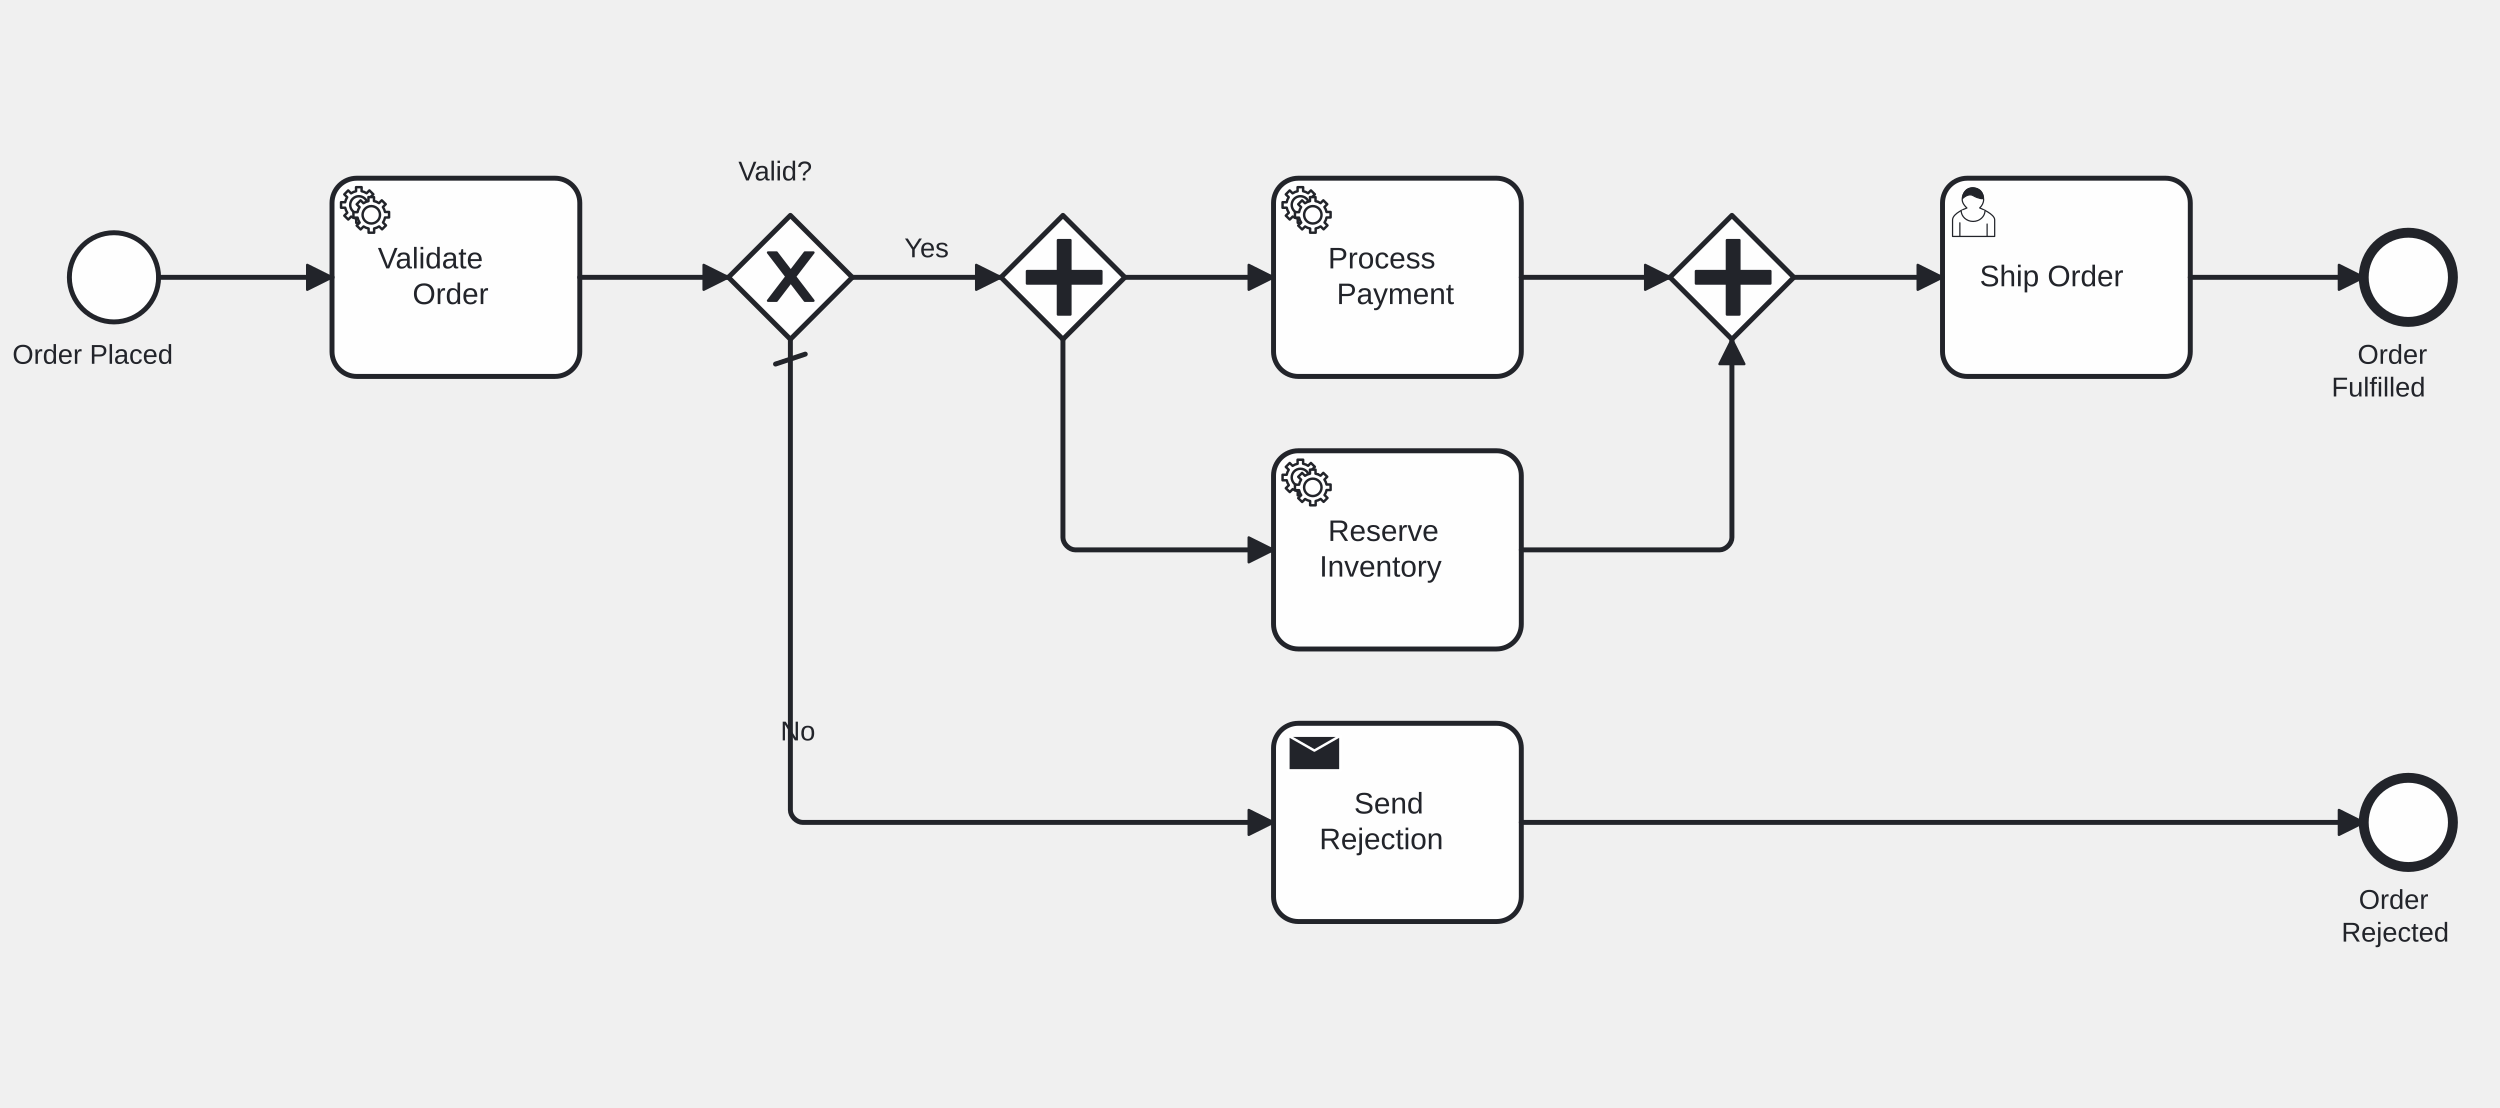
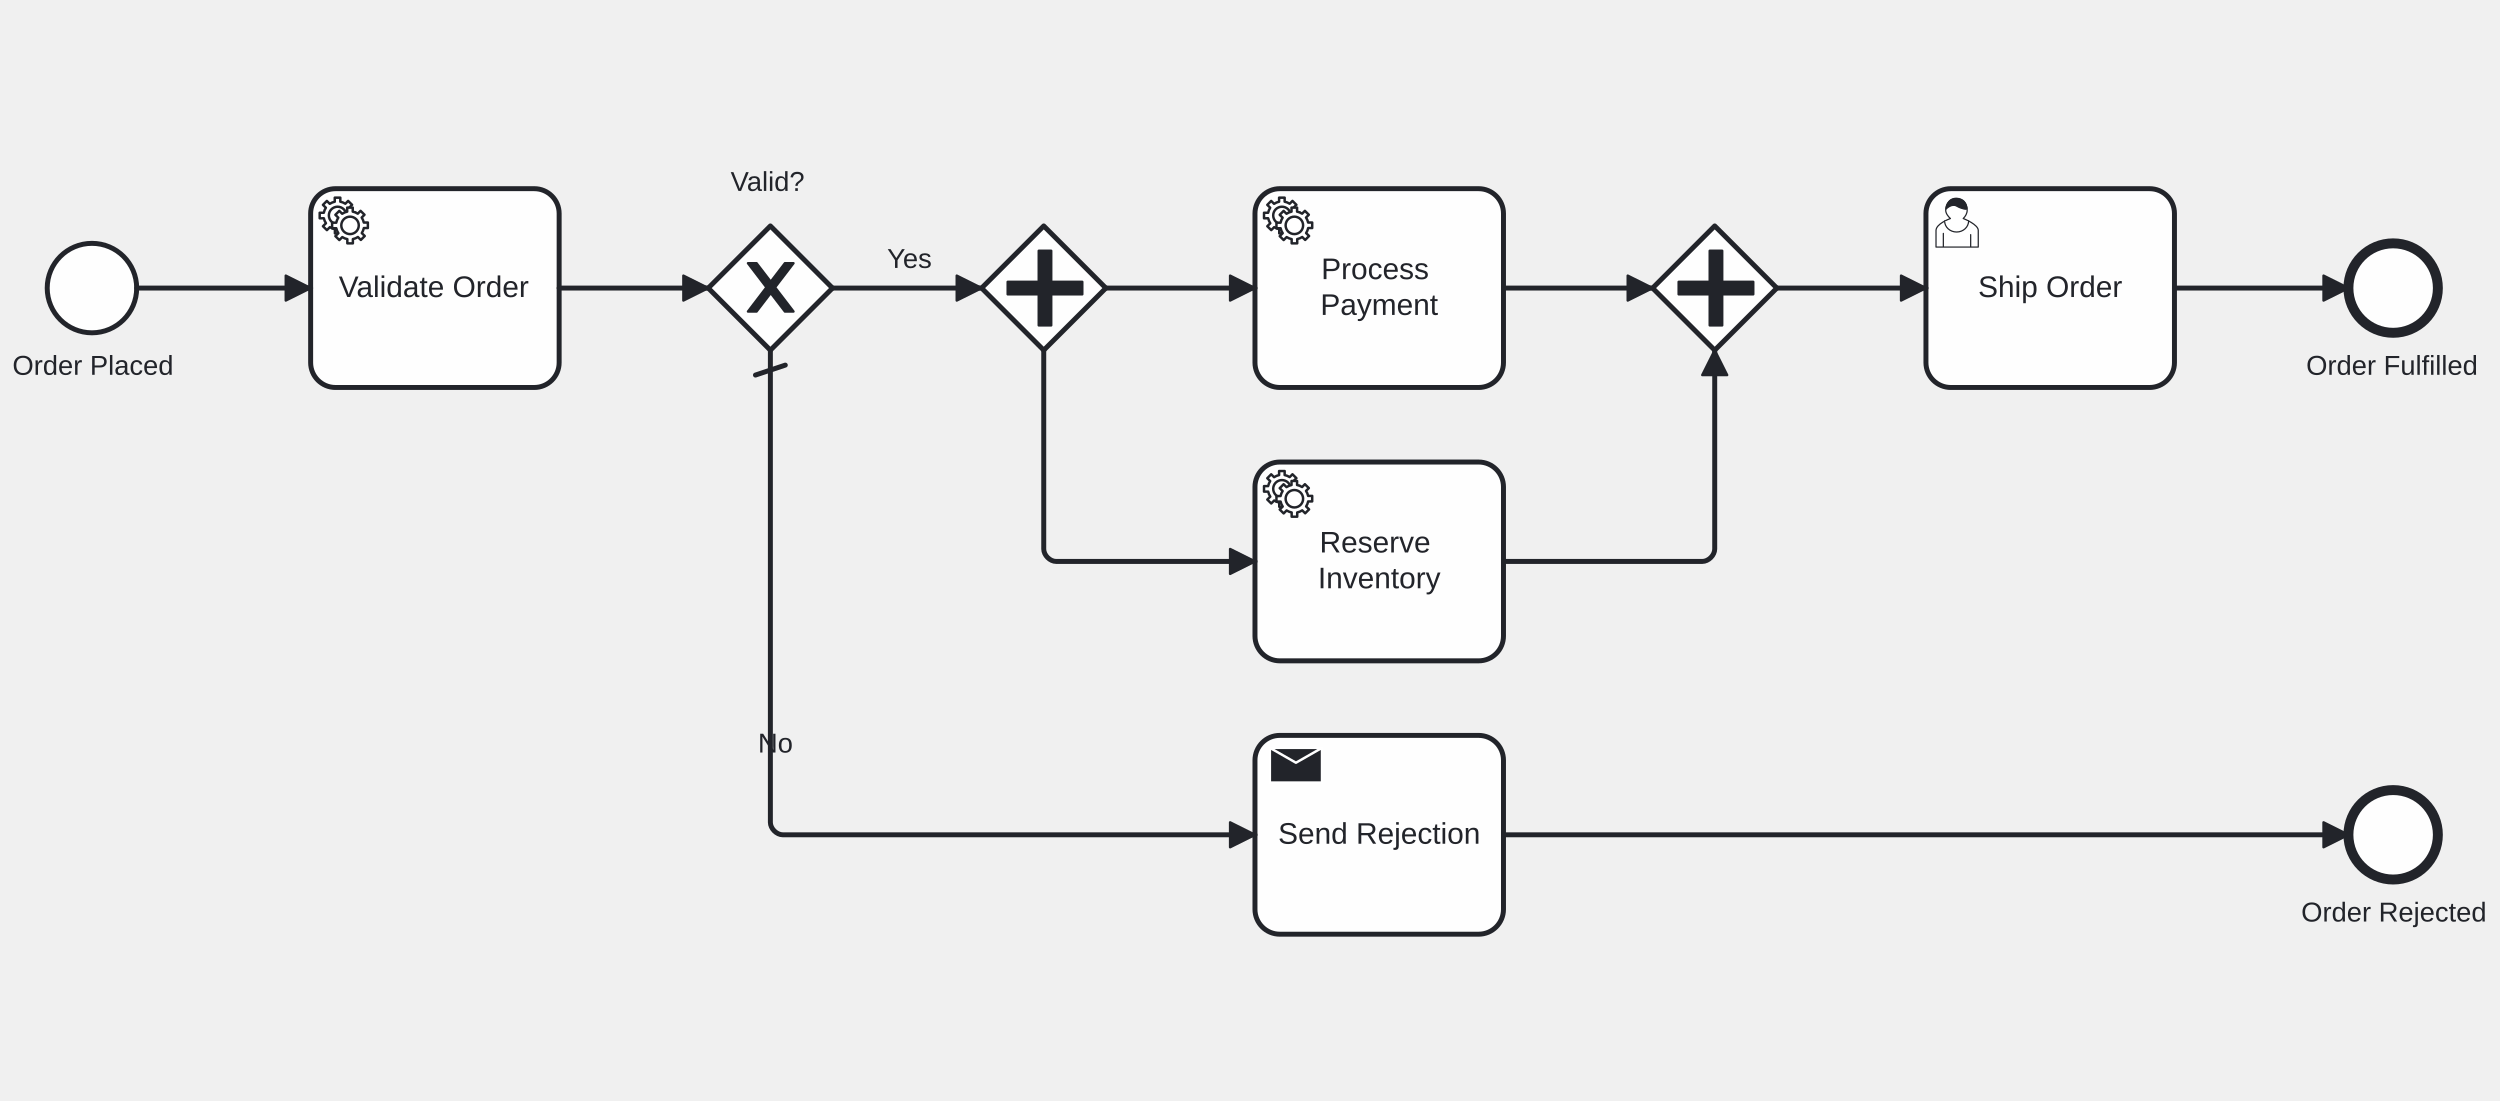
- <svg xmlns="http://www.w3.org/2000/svg" width="1199" height="531" viewBox="164 200 1009 331" version="1.1">
+ <svg xmlns="http://www.w3.org/2000/svg" width="1179" height="519" viewBox="173 200 1006 319" version="1.1">
  <g class="djs-group">
    <g class="djs-element djs-shape" data-element-id="Gateway_0rzojmn" style="display: block;" transform="translate(838, 229)">
      <g class="djs-visual">
        <polygon style="stroke-linecap: round; stroke-linejoin: round; stroke: hsl(225, 10%, 15%); stroke-width: 2px; fill: white; fill-opacity: 0.95;" points="25,0 50,25 25,50 0,25" />
        <path style="fill: hsl(225, 10%, 15%); stroke-linecap: round; stroke-linejoin: round; stroke: hsl(225, 10%, 15%); stroke-width: 1px;" d="m 23,10 0,12.5 -12.5,0 0,5 12.5,0 0,12.5 5,0 0,-12.5 12.5,0 0,-5 -12.5,0 0,-12.5 -5,0 z" />
      </g>
      <rect style="fill: none; stroke-opacity: 0; stroke: white; stroke-width: 15px;" class="djs-hit djs-hit-all" x="0" y="0" width="50" height="50" />
      <rect style="transform-box: fill-box; transform: rotate(45deg); transform-origin: center; fill: none;" x="2" y="2" rx="4" width="46" height="46" class="djs-outline" />
    </g>
  </g>
  <g class="djs-group">
    <g class="djs-element djs-shape" data-element-id="Event_1kc0fqv" style="display: block;" transform="translate(192, 236)">
      <g class="djs-visual">
        <circle cx="18" cy="18" r="18" style="stroke-linecap: round; stroke-linejoin: round; stroke: hsl(225, 10%, 15%); stroke-width: 2px; fill: white; fill-opacity: 0.95;" />
      </g>
      <rect style="fill: none; stroke-opacity: 0; stroke: white; stroke-width: 15px;" class="djs-hit djs-hit-all" x="0" y="0" width="36" height="36" />
      <circle cx="18" cy="18" r="23" style="fill: none;" class="djs-outline" />
    </g>
  </g>
  <g class="djs-group">
    <g class="djs-element djs-shape" data-element-id="Gateway_0ircx6m" style="display: block;" transform="translate(458, 229)">
      <g class="djs-visual">
        <polygon style="stroke-linecap: round; stroke-linejoin: round; stroke: hsl(225, 10%, 15%); stroke-width: 2px; fill: white; fill-opacity: 0.95;" points="25,0 50,25 25,50 0,25" />
        <path style="fill: hsl(225, 10%, 15%); stroke-linecap: round; stroke-linejoin: round; stroke: hsl(225, 10%, 15%); stroke-width: 1px;" d="m 16,15 7.429,9.714 -7.429,9.714 3.429,0 5.714,-7.464 5.714,7.464 3.429,0 -7.429,-9.714 7.429,-9.714 -3.429,0 -5.714,7.464 -5.714,-7.464 -3.429,0 z" />
      </g>
      <rect style="fill: none; stroke-opacity: 0; stroke: white; stroke-width: 15px;" class="djs-hit djs-hit-all" x="0" y="0" width="50" height="50" />
      <rect style="transform-box: fill-box; transform: rotate(45deg); transform-origin: center; fill: none;" x="2" y="2" rx="4" width="46" height="46" class="djs-outline" />
    </g>
  </g>
  <g class="djs-group">
    <g class="djs-element djs-shape" data-element-id="Event_1hm7wwe" style="display: block;" transform="translate(1118, 236)">
      <g class="djs-visual">
        <circle cx="18" cy="18" r="18" style="stroke-linecap: round; stroke-linejoin: round; stroke: hsl(225, 10%, 15%); stroke-width: 4px; fill: white; fill-opacity: 0.95;" />
      </g>
      <rect style="fill: none; stroke-opacity: 0; stroke: white; stroke-width: 15px;" class="djs-hit djs-hit-all" x="0" y="0" width="36" height="36" />
      <circle cx="18" cy="18" r="24" style="fill: none;" class="djs-outline" />
    </g>
  </g>
  <g class="djs-group">
    <g class="djs-element djs-shape" data-element-id="Activity_0glogve" style="display: block;" transform="translate(298, 214)">
      <g class="djs-visual">
        <rect x="0" y="0" width="100" height="80" rx="10" ry="10" style="stroke-linecap: round; stroke-linejoin: round; stroke: hsl(225, 10%, 15%); stroke-width: 2px; fill: white; fill-opacity: 0.95;" />
        <text style="font-family: Arial, sans-serif; font-size: 12px; font-weight: normal; fill: hsl(225, 10%, 15%);" lineHeight="1.2" class="djs-label">
-           <tspan x="18.5" y="36.4">Validate </tspan>
-           <tspan x="32.5" y="50.8">Order</tspan>
+           <tspan x="11.318" y="43.6">Validate Order</tspan>
        </text>
        <circle cx="5" cy="5" r="5" style="stroke-linecap: round; stroke-linejoin: round; stroke: none; stroke-width: 2px; fill: white;" transform="translate(6, 6)" />
        <path style="fill: white; stroke-linecap: round; stroke-linejoin: round; stroke: hsl(225, 10%, 15%); stroke-width: 1px;" d="m 12,18 v -1.713 c 0.352,-0.07 0.704,-0.178 1.048,-0.321 0.344,-0.145 0.666,-0.321 0.966,-0.521 l 1.194,1.18 1.567,-1.577 -1.195,-1.18 c 0.403,-0.614 0.683,-1.299 0.825,-2.018 l 1.622,-0.01 v -2.22 l -1.637,0.01 c -0.073,-0.352 -0.178,-0.7 -0.324,-1.044 -0.145,-0.344 -0.321,-0.664 -0.523,-0.962 l 1.131,-1.136 -1.583,-1.563 -1.13,1.136 c -0.614,-0.401 -1.303,-0.681 -2.023,-0.822 l 0.009,-1.619 h -2.241 l 0.004,1.631 c -0.354,0.074 -0.705,0.18 -1.05,0.324 -0.344,0.144 -0.665,0.321 -0.964,0.52 l -1.17,-1.158 -1.567,1.579 1.168,1.157 c -0.403,0.613 -0.683,1.298 -0.825,2.017 l -1.659,0.003 v 2.222 l 1.672,-0.006 c 0.073,0.351 0.18,0.702 0.324,1.045 0.145,0.344 0.321,0.664 0.523,0.961 l -1.199,1.197 1.584,1.56 1.196,-1.193 c 0.614,0.403 1.303,0.682 2.023,0.823 l 7.19e-4,1.699 h 2.227 z m 0.221,-3.996 c -1.789,0.75 -3.858,-0.093 -4.61,-1.874 -0.752,-1.783 0.091,-3.846 1.88,-4.596 1.788,-0.749 3.857,0.093 4.609,1.874 0.752,1.782 -0.091,3.846 -1.88,4.596 z" />
        <circle cx="5" cy="5" r="5" style="stroke-linecap: round; stroke-linejoin: round; stroke: none; stroke-width: 2px; fill: white;" transform="translate(11, 10)" />
        <path style="fill: white; stroke-linecap: round; stroke-linejoin: round; stroke: hsl(225, 10%, 15%); stroke-width: 1px;" d="m 17,22 v -1.713 c 0.352,-0.07 0.704,-0.178 1.048,-0.321 0.344,-0.145 0.666,-0.321 0.966,-0.521 l 1.194,1.18 1.567,-1.577 -1.195,-1.18 c 0.403,-0.614 0.683,-1.299 0.825,-2.018 l 1.622,-0.01 v -2.22 l -1.637,0.01 c -0.073,-0.352 -0.178,-0.7 -0.324,-1.044 -0.145,-0.344 -0.321,-0.664 -0.523,-0.962 l 1.131,-1.136 -1.583,-1.563 -1.13,1.136 c -0.614,-0.401 -1.303,-0.681 -2.023,-0.822 l 0.009,-1.619 h -2.241 l 0.004,1.631 c -0.354,0.074 -0.705,0.18 -1.05,0.324 -0.344,0.144 -0.665,0.321 -0.964,0.52 l -1.17,-1.158 -1.567,1.579 1.168,1.157 c -0.403,0.613 -0.683,1.298 -0.825,2.017 l -1.659,0.003 v 2.222 l 1.672,-0.006 c 0.073,0.351 0.18,0.702 0.324,1.045 0.145,0.344 0.321,0.664 0.523,0.961 l -1.199,1.197 1.584,1.56 1.196,-1.193 c 0.614,0.403 1.303,0.682 2.023,0.823 l 7.19e-4,1.699 h 2.227 z m 0.221,-3.996 c -1.789,0.75 -3.858,-0.093 -4.61,-1.874 -0.752,-1.783 0.091,-3.846 1.88,-4.596 1.788,-0.749 3.857,0.093 4.609,1.874 0.752,1.782 -0.091,3.846 -1.88,4.596 z" />
      </g>
      <rect style="fill: none; stroke-opacity: 0; stroke: white; stroke-width: 15px;" class="djs-hit djs-hit-all" x="0" y="0" width="100" height="80" />
      <rect x="-5" y="-5" rx="14" width="110" height="90" style="fill: none;" class="djs-outline" />
    </g>
  </g>
  <g class="djs-group">
    <g class="djs-element djs-shape" data-element-id="Activity_0rnc8vk" style="display: block;" transform="translate(678, 214)">
      <g class="djs-visual">
        <rect x="0" y="0" width="100" height="80" rx="10" ry="10" style="stroke-linecap: round; stroke-linejoin: round; stroke: hsl(225, 10%, 15%); stroke-width: 2px; fill: white; fill-opacity: 0.95;" />
        <text style="font-family: Arial, sans-serif; font-size: 12px; font-weight: normal; fill: hsl(225, 10%, 15%);" lineHeight="1.2" class="djs-label">
-           <tspan x="22" y="36.4">Process </tspan>
-           <tspan x="25.5" y="50.8">Payment</tspan>
+           <tspan x="26.66" y="36.4">Process </tspan>
+           <tspan x="26.324" y="50.8">Payment</tspan>
        </text>
        <circle cx="5" cy="5" r="5" style="stroke-linecap: round; stroke-linejoin: round; stroke: none; stroke-width: 2px; fill: white;" transform="translate(6, 6)" />
        <path style="fill: white; stroke-linecap: round; stroke-linejoin: round; stroke: hsl(225, 10%, 15%); stroke-width: 1px;" d="m 12,18 v -1.713 c 0.352,-0.07 0.704,-0.178 1.048,-0.321 0.344,-0.145 0.666,-0.321 0.966,-0.521 l 1.194,1.18 1.567,-1.577 -1.195,-1.18 c 0.403,-0.614 0.683,-1.299 0.825,-2.018 l 1.622,-0.01 v -2.22 l -1.637,0.01 c -0.073,-0.352 -0.178,-0.7 -0.324,-1.044 -0.145,-0.344 -0.321,-0.664 -0.523,-0.962 l 1.131,-1.136 -1.583,-1.563 -1.13,1.136 c -0.614,-0.401 -1.303,-0.681 -2.023,-0.822 l 0.009,-1.619 h -2.241 l 0.004,1.631 c -0.354,0.074 -0.705,0.18 -1.05,0.324 -0.344,0.144 -0.665,0.321 -0.964,0.52 l -1.17,-1.158 -1.567,1.579 1.168,1.157 c -0.403,0.613 -0.683,1.298 -0.825,2.017 l -1.659,0.003 v 2.222 l 1.672,-0.006 c 0.073,0.351 0.18,0.702 0.324,1.045 0.145,0.344 0.321,0.664 0.523,0.961 l -1.199,1.197 1.584,1.56 1.196,-1.193 c 0.614,0.403 1.303,0.682 2.023,0.823 l 7.19e-4,1.699 h 2.227 z m 0.221,-3.996 c -1.789,0.75 -3.858,-0.093 -4.61,-1.874 -0.752,-1.783 0.091,-3.846 1.88,-4.596 1.788,-0.749 3.857,0.093 4.609,1.874 0.752,1.782 -0.091,3.846 -1.88,4.596 z" />
        <circle cx="5" cy="5" r="5" style="stroke-linecap: round; stroke-linejoin: round; stroke: none; stroke-width: 2px; fill: white;" transform="translate(11, 10)" />
        <path style="fill: white; stroke-linecap: round; stroke-linejoin: round; stroke: hsl(225, 10%, 15%); stroke-width: 1px;" d="m 17,22 v -1.713 c 0.352,-0.07 0.704,-0.178 1.048,-0.321 0.344,-0.145 0.666,-0.321 0.966,-0.521 l 1.194,1.18 1.567,-1.577 -1.195,-1.18 c 0.403,-0.614 0.683,-1.299 0.825,-2.018 l 1.622,-0.01 v -2.22 l -1.637,0.01 c -0.073,-0.352 -0.178,-0.7 -0.324,-1.044 -0.145,-0.344 -0.321,-0.664 -0.523,-0.962 l 1.131,-1.136 -1.583,-1.563 -1.13,1.136 c -0.614,-0.401 -1.303,-0.681 -2.023,-0.822 l 0.009,-1.619 h -2.241 l 0.004,1.631 c -0.354,0.074 -0.705,0.18 -1.05,0.324 -0.344,0.144 -0.665,0.321 -0.964,0.52 l -1.17,-1.158 -1.567,1.579 1.168,1.157 c -0.403,0.613 -0.683,1.298 -0.825,2.017 l -1.659,0.003 v 2.222 l 1.672,-0.006 c 0.073,0.351 0.18,0.702 0.324,1.045 0.145,0.344 0.321,0.664 0.523,0.961 l -1.199,1.197 1.584,1.56 1.196,-1.193 c 0.614,0.403 1.303,0.682 2.023,0.823 l 7.19e-4,1.699 h 2.227 z m 0.221,-3.996 c -1.789,0.75 -3.858,-0.093 -4.61,-1.874 -0.752,-1.783 0.091,-3.846 1.88,-4.596 1.788,-0.749 3.857,0.093 4.609,1.874 0.752,1.782 -0.091,3.846 -1.88,4.596 z" />
      </g>
      <rect style="fill: none; stroke-opacity: 0; stroke: white; stroke-width: 15px;" class="djs-hit djs-hit-all" x="0" y="0" width="100" height="80" />
      <rect x="-5" y="-5" rx="14" width="110" height="90" style="fill: none;" class="djs-outline" />
    </g>
  </g>
  <g class="djs-group">
    <g class="djs-element djs-shape" data-element-id="Activity_0mr8w51" style="display: block;" transform="translate(678, 324)">
      <g class="djs-visual">
        <rect x="0" y="0" width="100" height="80" rx="10" ry="10" style="stroke-linecap: round; stroke-linejoin: round; stroke: hsl(225, 10%, 15%); stroke-width: 2px; fill: white; fill-opacity: 0.95;" />
        <text style="font-family: Arial, sans-serif; font-size: 12px; font-weight: normal; fill: hsl(225, 10%, 15%);" lineHeight="1.2" class="djs-label">
-           <tspan x="22" y="36.4">Reserve </tspan>
-           <tspan x="18.5" y="50.8">Inventory</tspan>
+           <tspan x="25.994" y="36.4">Reserve </tspan>
+           <tspan x="25.322" y="50.8">Inventory</tspan>
        </text>
        <circle cx="5" cy="5" r="5" style="stroke-linecap: round; stroke-linejoin: round; stroke: none; stroke-width: 2px; fill: white;" transform="translate(6, 6)" />
        <path style="fill: white; stroke-linecap: round; stroke-linejoin: round; stroke: hsl(225, 10%, 15%); stroke-width: 1px;" d="m 12,18 v -1.713 c 0.352,-0.07 0.704,-0.178 1.048,-0.321 0.344,-0.145 0.666,-0.321 0.966,-0.521 l 1.194,1.18 1.567,-1.577 -1.195,-1.18 c 0.403,-0.614 0.683,-1.299 0.825,-2.018 l 1.622,-0.01 v -2.22 l -1.637,0.01 c -0.073,-0.352 -0.178,-0.7 -0.324,-1.044 -0.145,-0.344 -0.321,-0.664 -0.523,-0.962 l 1.131,-1.136 -1.583,-1.563 -1.13,1.136 c -0.614,-0.401 -1.303,-0.681 -2.023,-0.822 l 0.009,-1.619 h -2.241 l 0.004,1.631 c -0.354,0.074 -0.705,0.18 -1.05,0.324 -0.344,0.144 -0.665,0.321 -0.964,0.52 l -1.17,-1.158 -1.567,1.579 1.168,1.157 c -0.403,0.613 -0.683,1.298 -0.825,2.017 l -1.659,0.003 v 2.222 l 1.672,-0.006 c 0.073,0.351 0.18,0.702 0.324,1.045 0.145,0.344 0.321,0.664 0.523,0.961 l -1.199,1.197 1.584,1.56 1.196,-1.193 c 0.614,0.403 1.303,0.682 2.023,0.823 l 7.19e-4,1.699 h 2.227 z m 0.221,-3.996 c -1.789,0.75 -3.858,-0.093 -4.61,-1.874 -0.752,-1.783 0.091,-3.846 1.88,-4.596 1.788,-0.749 3.857,0.093 4.609,1.874 0.752,1.782 -0.091,3.846 -1.88,4.596 z" />
        <circle cx="5" cy="5" r="5" style="stroke-linecap: round; stroke-linejoin: round; stroke: none; stroke-width: 2px; fill: white;" transform="translate(11, 10)" />
        <path style="fill: white; stroke-linecap: round; stroke-linejoin: round; stroke: hsl(225, 10%, 15%); stroke-width: 1px;" d="m 17,22 v -1.713 c 0.352,-0.07 0.704,-0.178 1.048,-0.321 0.344,-0.145 0.666,-0.321 0.966,-0.521 l 1.194,1.18 1.567,-1.577 -1.195,-1.18 c 0.403,-0.614 0.683,-1.299 0.825,-2.018 l 1.622,-0.01 v -2.22 l -1.637,0.01 c -0.073,-0.352 -0.178,-0.7 -0.324,-1.044 -0.145,-0.344 -0.321,-0.664 -0.523,-0.962 l 1.131,-1.136 -1.583,-1.563 -1.13,1.136 c -0.614,-0.401 -1.303,-0.681 -2.023,-0.822 l 0.009,-1.619 h -2.241 l 0.004,1.631 c -0.354,0.074 -0.705,0.18 -1.05,0.324 -0.344,0.144 -0.665,0.321 -0.964,0.52 l -1.17,-1.158 -1.567,1.579 1.168,1.157 c -0.403,0.613 -0.683,1.298 -0.825,2.017 l -1.659,0.003 v 2.222 l 1.672,-0.006 c 0.073,0.351 0.18,0.702 0.324,1.045 0.145,0.344 0.321,0.664 0.523,0.961 l -1.199,1.197 1.584,1.56 1.196,-1.193 c 0.614,0.403 1.303,0.682 2.023,0.823 l 7.19e-4,1.699 h 2.227 z m 0.221,-3.996 c -1.789,0.75 -3.858,-0.093 -4.61,-1.874 -0.752,-1.783 0.091,-3.846 1.88,-4.596 1.788,-0.749 3.857,0.093 4.609,1.874 0.752,1.782 -0.091,3.846 -1.88,4.596 z" />
      </g>
      <rect style="fill: none; stroke-opacity: 0; stroke: white; stroke-width: 15px;" class="djs-hit djs-hit-all" x="0" y="0" width="100" height="80" />
      <rect x="-5" y="-5" rx="14" width="110" height="90" style="fill: none;" class="djs-outline" />
    </g>
  </g>
  <g class="djs-group">
    <g class="djs-element djs-shape" data-element-id="Activity_02pkc1i" style="display: block;" transform="translate(678, 434)">
      <g class="djs-visual">
        <rect x="0" y="0" width="100" height="80" rx="10" ry="10" style="stroke-linecap: round; stroke-linejoin: round; stroke: hsl(225, 10%, 15%); stroke-width: 2px; fill: white; fill-opacity: 0.95;" />
        <text style="font-family: Arial, sans-serif; font-size: 12px; font-weight: normal; fill: hsl(225, 10%, 15%);" lineHeight="1.2" class="djs-label">
-           <tspan x="32.5" y="36.4">Send </tspan>
-           <tspan x="18.5" y="50.8">Rejection</tspan>
+           <tspan x="9.314" y="43.6">Send Rejection</tspan>
        </text>
        <path style="fill: hsl(225, 10%, 15%); stroke-linecap: round; stroke-linejoin: round; stroke: white; stroke-width: 1px;" d="m 5.985,4.998 l 0,14 l 21,0 l 0,-14 z l 10.5,6 l 10.5,-6" />
      </g>
      <rect style="fill: none; stroke-opacity: 0; stroke: white; stroke-width: 15px;" class="djs-hit djs-hit-all" x="0" y="0" width="100" height="80" />
      <rect x="-5" y="-5" rx="14" width="110" height="90" style="fill: none;" class="djs-outline" />
    </g>
  </g>
  <g class="djs-group">
    <g class="djs-element djs-shape" data-element-id="Activity_1kdlney" style="display: block;" transform="translate(948, 214)">
      <g class="djs-visual">
        <rect x="0" y="0" width="100" height="80" rx="10" ry="10" style="stroke-linecap: round; stroke-linejoin: round; stroke: hsl(225, 10%, 15%); stroke-width: 2px; fill: white; fill-opacity: 0.95;" />
        <text style="font-family: Arial, sans-serif; font-size: 12px; font-weight: normal; fill: hsl(225, 10%, 15%);" lineHeight="1.2" class="djs-label">
-           <tspan x="15" y="43.6">Ship Order</tspan>
+           <tspan x="20.99" y="43.6">Ship Order</tspan>
        </text>
        <path style="fill: white; stroke-linecap: round; stroke-linejoin: round; stroke: hsl(225, 10%, 15%); stroke-width: 0.5px;" d="m 15,12 c 0.909,-0.845 1.594,-2.049 1.594,-3.385 0,-2.554 -1.805,-4.622 -4.357,-4.622 -2.552,0 -4.288,2.068 -4.288,4.622 0,1.348 0.974,2.562 1.896,3.405 -0.529,0.187 -5.669,2.097 -5.794,4.756 v 6.718 h 17 v -6.718 c 0,-2.298 -5.528,-4.595 -6.051,-4.776 zm -8,6 l 0,5.5 m 11,0 l 0,-5" />
        <path style="fill: white; stroke-linecap: round; stroke-linejoin: round; stroke: hsl(225, 10%, 15%); stroke-width: 0.5px;" d="m 15,12 m 2.162,1.009 c 0,2.447 -2.158,4.431 -4.821,4.431 -2.665,0 -4.822,-1.981 -4.822,-4.431 " />
        <path style="fill: hsl(225, 10%, 15%); stroke-linecap: round; stroke-linejoin: round; stroke: hsl(225, 10%, 15%); stroke-width: 0.5px;" d="m 15,12 m -6.9,-3.80 c 0,0 2.251,-2.358 4.274,-1.177 2.024,1.181 4.221,1.537 4.124,0.965 -0.098,-0.57 -0.117,-3.791 -4.191,-4.136 -3.575,0.001 -4.208,3.367 -4.207,4.348 z" />
      </g>
      <rect style="fill: none; stroke-opacity: 0; stroke: white; stroke-width: 15px;" class="djs-hit djs-hit-all" x="0" y="0" width="100" height="80" />
      <rect x="-5" y="-5" rx="14" width="110" height="90" style="fill: none;" class="djs-outline" />
    </g>
  </g>
  <g class="djs-group">
    <g class="djs-element djs-shape" data-element-id="Gateway_0g0pyit" style="display: block;" transform="translate(568, 229)">
      <g class="djs-visual">
        <polygon style="stroke-linecap: round; stroke-linejoin: round; stroke: hsl(225, 10%, 15%); stroke-width: 2px; fill: white; fill-opacity: 0.95;" points="25,0 50,25 25,50 0,25" />
        <path style="fill: hsl(225, 10%, 15%); stroke-linecap: round; stroke-linejoin: round; stroke: hsl(225, 10%, 15%); stroke-width: 1px;" d="m 23,10 0,12.5 -12.5,0 0,5 12.5,0 0,12.5 5,0 0,-12.5 12.5,0 0,-5 -12.5,0 0,-12.5 -5,0 z" />
      </g>
      <rect style="fill: none; stroke-opacity: 0; stroke: white; stroke-width: 15px;" class="djs-hit djs-hit-all" x="0" y="0" width="50" height="50" />
      <rect style="transform-box: fill-box; transform: rotate(45deg); transform-origin: center; fill: none;" x="2" y="2" rx="4" width="46" height="46" class="djs-outline" />
    </g>
  </g>
  <g class="djs-group">
    <g class="djs-element djs-shape" data-element-id="Event_01cpts6" style="display: block;" transform="translate(1118, 456)">
      <g class="djs-visual">
        <circle cx="18" cy="18" r="18" style="stroke-linecap: round; stroke-linejoin: round; stroke: hsl(225, 10%, 15%); stroke-width: 4px; fill: white; fill-opacity: 0.95;" />
      </g>
      <rect style="fill: none; stroke-opacity: 0; stroke: white; stroke-width: 15px;" class="djs-hit djs-hit-all" x="0" y="0" width="36" height="36" />
      <circle cx="18" cy="18" r="24" style="fill: none;" class="djs-outline" />
    </g>
  </g>
  <g class="djs-group">
    <g class="djs-element djs-connection" data-element-id="Flow_0710ei0" style="display: block;">
      <g class="djs-visual">
        <defs>
-           <marker id="marker-c9i52o1iwnb1p4j5y3zd2ottc" viewBox="0 0 20 20" refX="11" refY="10" markerWidth="10" markerHeight="10" orient="auto">
-             <path d="M 1 5 L 11 10 L 1 15 Z" style="stroke-linecap: round; stroke-linejoin: round; stroke: hsl(225, 10%, 15%); stroke-width: 1px; fill: hsl(225, 10%, 15%);" />
-           </marker>
-         </defs>
-         <path style="fill: none; stroke-linecap: round; stroke-linejoin: round; stroke: hsl(225, 10%, 15%); stroke-width: 2px; marker-end: url(#marker-c9i52o1iwnb1p4j5y3zd2ottc);" data-corner-radius="5" d="M228,254L298,254" />
+           <marker id="marker-39fu36u11ih0qpqe6qv2w044k" viewBox="0 0 20 20" refX="11" refY="10" markerWidth="10" markerHeight="10" orient="auto">
+             <path d="M 1 5 L 11 10 L 1 15 Z" style="stroke-linecap: round; stroke-linejoin: round; stroke: hsl(225, 10%, 15%); stroke-width: 1px; fill: hsl(225, 10%, 15%);" />
+           </marker>
+         </defs>
+         <path style="fill: none; stroke-linecap: round; stroke-linejoin: round; stroke: hsl(225, 10%, 15%); stroke-width: 2px; marker-end: url(#marker-39fu36u11ih0qpqe6qv2w044k);" data-corner-radius="5" d="M228,254L298,254" />
      </g>
      <path d="M228,254L298,254" style="fill: none; stroke-opacity: 0; stroke: white; stroke-width: 15px;" class="djs-hit djs-hit-stroke" />
      <rect x="223" y="249" rx="4" width="80" height="10" style="fill: none;" class="djs-outline" />
    </g>
  </g>
  <g class="djs-group">
    <g class="djs-element djs-connection" data-element-id="Flow_007jsi5" style="display: block;">
      <g class="djs-visual">
        <defs>
-           <marker id="marker-06cv2qwi423gz2mzqo632xqfj" viewBox="0 0 20 20" refX="11" refY="10" markerWidth="10" markerHeight="10" orient="auto">
-             <path d="M 1 5 L 11 10 L 1 15 Z" style="stroke-linecap: round; stroke-linejoin: round; stroke: hsl(225, 10%, 15%); stroke-width: 1px; fill: hsl(225, 10%, 15%);" />
-           </marker>
-         </defs>
-         <path style="fill: none; stroke-linecap: round; stroke-linejoin: round; stroke: hsl(225, 10%, 15%); stroke-width: 2px; marker-end: url(#marker-06cv2qwi423gz2mzqo632xqfj);" data-corner-radius="5" d="M398,254L458,254" />
+           <marker id="marker-aosqryomvqhx7fzgs5ba3o0u9" viewBox="0 0 20 20" refX="11" refY="10" markerWidth="10" markerHeight="10" orient="auto">
+             <path d="M 1 5 L 11 10 L 1 15 Z" style="stroke-linecap: round; stroke-linejoin: round; stroke: hsl(225, 10%, 15%); stroke-width: 1px; fill: hsl(225, 10%, 15%);" />
+           </marker>
+         </defs>
+         <path style="fill: none; stroke-linecap: round; stroke-linejoin: round; stroke: hsl(225, 10%, 15%); stroke-width: 2px; marker-end: url(#marker-aosqryomvqhx7fzgs5ba3o0u9);" data-corner-radius="5" d="M398,254L458,254" />
      </g>
      <path d="M398,254L458,254" style="fill: none; stroke-opacity: 0; stroke: white; stroke-width: 15px;" class="djs-hit djs-hit-stroke" />
      <rect x="393" y="249" rx="4" width="70" height="10" style="fill: none;" class="djs-outline" />
    </g>
  </g>
  <g class="djs-group">
    <g class="djs-element djs-connection" data-element-id="Flow_0f3s1zc" style="display: block;">
      <g class="djs-visual">
        <defs>
-           <marker id="marker-8th1wwmwhyp98v0yp7e0tac4n" viewBox="0 0 20 20" refX="11" refY="10" markerWidth="10" markerHeight="10" orient="auto">
-             <path d="M 1 5 L 11 10 L 1 15 Z" style="stroke-linecap: round; stroke-linejoin: round; stroke: hsl(225, 10%, 15%); stroke-width: 1px; fill: hsl(225, 10%, 15%);" />
-           </marker>
-         </defs>
-         <path style="fill: none; stroke-linecap: round; stroke-linejoin: round; stroke: hsl(225, 10%, 15%); stroke-width: 2px; marker-end: url(#marker-8th1wwmwhyp98v0yp7e0tac4n);" data-corner-radius="5" d="M508,254L568,254" />
+           <marker id="marker-e6tl7gzr67rpwmtd7sbkt5jj9" viewBox="0 0 20 20" refX="11" refY="10" markerWidth="10" markerHeight="10" orient="auto">
+             <path d="M 1 5 L 11 10 L 1 15 Z" style="stroke-linecap: round; stroke-linejoin: round; stroke: hsl(225, 10%, 15%); stroke-width: 1px; fill: hsl(225, 10%, 15%);" />
+           </marker>
+         </defs>
+         <path style="fill: none; stroke-linecap: round; stroke-linejoin: round; stroke: hsl(225, 10%, 15%); stroke-width: 2px; marker-end: url(#marker-e6tl7gzr67rpwmtd7sbkt5jj9);" data-corner-radius="5" d="M508,254L568,254" />
      </g>
      <path d="M508,254L568,254" style="fill: none; stroke-opacity: 0; stroke: white; stroke-width: 15px;" class="djs-hit djs-hit-stroke" />
      <rect x="503" y="249" rx="4" width="70" height="10" style="fill: none;" class="djs-outline" />
    </g>
  </g>
  <g class="djs-group">
    <g class="djs-element djs-connection" data-element-id="Flow_0mgoijn" style="display: block;">
      <g class="djs-visual">
        <defs>
-           <marker id="marker-497lxc4vs7efsn90x7u8gx0si" viewBox="0 0 20 20" refX="11" refY="10" markerWidth="10" markerHeight="10" orient="auto">
-             <path d="M 1 5 L 11 10 L 1 15 Z" style="stroke-linecap: round; stroke-linejoin: round; stroke: hsl(225, 10%, 15%); stroke-width: 1px; fill: hsl(225, 10%, 15%);" />
-           </marker>
-         </defs>
-         <path style="fill: none; stroke-linecap: round; stroke-linejoin: round; stroke: hsl(225, 10%, 15%); stroke-width: 2px; marker-end: url(#marker-497lxc4vs7efsn90x7u8gx0si);" data-corner-radius="5" d="M618,254L678,254" />
+           <marker id="marker-3a9y1s6tt3pyeyf6ykcowjl1d" viewBox="0 0 20 20" refX="11" refY="10" markerWidth="10" markerHeight="10" orient="auto">
+             <path d="M 1 5 L 11 10 L 1 15 Z" style="stroke-linecap: round; stroke-linejoin: round; stroke: hsl(225, 10%, 15%); stroke-width: 1px; fill: hsl(225, 10%, 15%);" />
+           </marker>
+         </defs>
+         <path style="fill: none; stroke-linecap: round; stroke-linejoin: round; stroke: hsl(225, 10%, 15%); stroke-width: 2px; marker-end: url(#marker-3a9y1s6tt3pyeyf6ykcowjl1d);" data-corner-radius="5" d="M618,254L678,254" />
      </g>
      <path d="M618,254L678,254" style="fill: none; stroke-opacity: 0; stroke: white; stroke-width: 15px;" class="djs-hit djs-hit-stroke" />
      <rect x="613" y="249" rx="4" width="70" height="10" style="fill: none;" class="djs-outline" />
    </g>
  </g>
  <g class="djs-group">
    <g class="djs-element djs-connection" data-element-id="Flow_0rpogl4" style="display: block;">
      <g class="djs-visual">
        <defs>
-           <marker id="marker-46zlyagjjmclbq4bkt2x8be2f" viewBox="0 0 20 20" refX="11" refY="10" markerWidth="10" markerHeight="10" orient="auto">
-             <path d="M 1 5 L 11 10 L 1 15 Z" style="stroke-linecap: round; stroke-linejoin: round; stroke: hsl(225, 10%, 15%); stroke-width: 1px; fill: hsl(225, 10%, 15%);" />
-           </marker>
-         </defs>
-         <path style="fill: none; stroke-linecap: round; stroke-linejoin: round; stroke: hsl(225, 10%, 15%); stroke-width: 2px; marker-end: url(#marker-46zlyagjjmclbq4bkt2x8be2f);" data-corner-radius="5" d="M593,279L593,359C593,361.5,595.5,364,598,364L678,364" />
+           <marker id="marker-5ucngjindkzkz454slev1vlel" viewBox="0 0 20 20" refX="11" refY="10" markerWidth="10" markerHeight="10" orient="auto">
+             <path d="M 1 5 L 11 10 L 1 15 Z" style="stroke-linecap: round; stroke-linejoin: round; stroke: hsl(225, 10%, 15%); stroke-width: 1px; fill: hsl(225, 10%, 15%);" />
+           </marker>
+         </defs>
+         <path style="fill: none; stroke-linecap: round; stroke-linejoin: round; stroke: hsl(225, 10%, 15%); stroke-width: 2px; marker-end: url(#marker-5ucngjindkzkz454slev1vlel);" data-corner-radius="5" d="M593,279L593,359C593,361.5,595.5,364,598,364L678,364" />
      </g>
      <path d="M593,279L593,364L678,364" style="fill: none; stroke-opacity: 0; stroke: white; stroke-width: 15px;" class="djs-hit djs-hit-stroke" />
      <rect x="588" y="274" rx="4" width="95" height="95" style="fill: none;" class="djs-outline" />
    </g>
  </g>
  <g class="djs-group">
    <g class="djs-element djs-connection" data-element-id="Flow_033c36g" style="display: block;">
      <g class="djs-visual">
        <defs>
-           <marker id="marker-8q9aafj2lw4yggctp6ah96zyd" viewBox="0 0 20 20" refX="11" refY="10" markerWidth="10" markerHeight="10" orient="auto">
-             <path d="M 1 5 L 11 10 L 1 15 Z" style="stroke-linecap: round; stroke-linejoin: round; stroke: hsl(225, 10%, 15%); stroke-width: 1px; fill: hsl(225, 10%, 15%);" />
-           </marker>
-         </defs>
-         <path style="fill: none; stroke-linecap: round; stroke-linejoin: round; stroke: hsl(225, 10%, 15%); stroke-width: 2px; marker-end: url(#marker-8q9aafj2lw4yggctp6ah96zyd);" data-corner-radius="5" d="M778,254L838,254" />
+           <marker id="marker-7bsd0cgl8xoabifevr21bojah" viewBox="0 0 20 20" refX="11" refY="10" markerWidth="10" markerHeight="10" orient="auto">
+             <path d="M 1 5 L 11 10 L 1 15 Z" style="stroke-linecap: round; stroke-linejoin: round; stroke: hsl(225, 10%, 15%); stroke-width: 1px; fill: hsl(225, 10%, 15%);" />
+           </marker>
+         </defs>
+         <path style="fill: none; stroke-linecap: round; stroke-linejoin: round; stroke: hsl(225, 10%, 15%); stroke-width: 2px; marker-end: url(#marker-7bsd0cgl8xoabifevr21bojah);" data-corner-radius="5" d="M778,254L838,254" />
      </g>
      <path d="M778,254L838,254" style="fill: none; stroke-opacity: 0; stroke: white; stroke-width: 15px;" class="djs-hit djs-hit-stroke" />
      <rect x="773" y="249" rx="4" width="70" height="10" style="fill: none;" class="djs-outline" />
    </g>
  </g>
  <g class="djs-group">
    <g class="djs-element djs-connection" data-element-id="Flow_1gzog11" style="display: block;">
      <g class="djs-visual">
        <defs>
-           <marker id="marker-8go5gdot4poomk2tk6l3e40zd" viewBox="0 0 20 20" refX="11" refY="10" markerWidth="10" markerHeight="10" orient="auto">
-             <path d="M 1 5 L 11 10 L 1 15 Z" style="stroke-linecap: round; stroke-linejoin: round; stroke: hsl(225, 10%, 15%); stroke-width: 1px; fill: hsl(225, 10%, 15%);" />
-           </marker>
-         </defs>
-         <path style="fill: none; stroke-linecap: round; stroke-linejoin: round; stroke: hsl(225, 10%, 15%); stroke-width: 2px; marker-end: url(#marker-8go5gdot4poomk2tk6l3e40zd);" data-corner-radius="5" d="M888,254L948,254" />
+           <marker id="marker-ehffet0emb1znm46n67mhpcvm" viewBox="0 0 20 20" refX="11" refY="10" markerWidth="10" markerHeight="10" orient="auto">
+             <path d="M 1 5 L 11 10 L 1 15 Z" style="stroke-linecap: round; stroke-linejoin: round; stroke: hsl(225, 10%, 15%); stroke-width: 1px; fill: hsl(225, 10%, 15%);" />
+           </marker>
+         </defs>
+         <path style="fill: none; stroke-linecap: round; stroke-linejoin: round; stroke: hsl(225, 10%, 15%); stroke-width: 2px; marker-end: url(#marker-ehffet0emb1znm46n67mhpcvm);" data-corner-radius="5" d="M888,254L948,254" />
      </g>
      <path d="M888,254L948,254" style="fill: none; stroke-opacity: 0; stroke: white; stroke-width: 15px;" class="djs-hit djs-hit-stroke" />
      <rect x="883" y="249" rx="4" width="70" height="10" style="fill: none;" class="djs-outline" />
    </g>
  </g>
  <g class="djs-group">
    <g class="djs-element djs-connection" data-element-id="Flow_12mfwdq" style="display: block;">
      <g class="djs-visual">
        <defs>
-           <marker id="marker-5yuuajb94ywmpdnup9k9j5pve" viewBox="0 0 20 20" refX="11" refY="10" markerWidth="10" markerHeight="10" orient="auto">
-             <path d="M 1 5 L 11 10 L 1 15 Z" style="stroke-linecap: round; stroke-linejoin: round; stroke: hsl(225, 10%, 15%); stroke-width: 1px; fill: hsl(225, 10%, 15%);" />
-           </marker>
-         </defs>
-         <path style="fill: none; stroke-linecap: round; stroke-linejoin: round; stroke: hsl(225, 10%, 15%); stroke-width: 2px; marker-end: url(#marker-5yuuajb94ywmpdnup9k9j5pve);" data-corner-radius="5" d="M1048,254L1118,254" />
+           <marker id="marker-9c65dtb7i6h9uixllfqbll9e2" viewBox="0 0 20 20" refX="11" refY="10" markerWidth="10" markerHeight="10" orient="auto">
+             <path d="M 1 5 L 11 10 L 1 15 Z" style="stroke-linecap: round; stroke-linejoin: round; stroke: hsl(225, 10%, 15%); stroke-width: 1px; fill: hsl(225, 10%, 15%);" />
+           </marker>
+         </defs>
+         <path style="fill: none; stroke-linecap: round; stroke-linejoin: round; stroke: hsl(225, 10%, 15%); stroke-width: 2px; marker-end: url(#marker-9c65dtb7i6h9uixllfqbll9e2);" data-corner-radius="5" d="M1048,254L1118,254" />
      </g>
      <path d="M1048,254L1118,254" style="fill: none; stroke-opacity: 0; stroke: white; stroke-width: 15px;" class="djs-hit djs-hit-stroke" />
      <rect x="1043" y="249" rx="4" width="80" height="10" style="fill: none;" class="djs-outline" />
    </g>
  </g>
  <g class="djs-group">
    <g class="djs-element djs-connection" data-element-id="Flow_11j4u79" style="display: block;">
      <g class="djs-visual">
        <defs>
-           <marker id="marker-4hkr8nhdukb4jk83tism2wxzk" viewBox="0 0 20 20" refX="11" refY="10" markerWidth="10" markerHeight="10" orient="auto">
-             <path d="M 1 5 L 11 10 L 1 15 Z" style="stroke-linecap: round; stroke-linejoin: round; stroke: hsl(225, 10%, 15%); stroke-width: 1px; fill: hsl(225, 10%, 15%);" />
-           </marker>
-         </defs>
-         <path style="fill: none; stroke-linecap: round; stroke-linejoin: round; stroke: hsl(225, 10%, 15%); stroke-width: 2px; marker-end: url(#marker-4hkr8nhdukb4jk83tism2wxzk);" data-corner-radius="5" d="M778,364L858,364C860.5,364,863,361.5,863,359L863,279" />
+           <marker id="marker-4ag0lv7celivifjwgfuw8i2kg" viewBox="0 0 20 20" refX="11" refY="10" markerWidth="10" markerHeight="10" orient="auto">
+             <path d="M 1 5 L 11 10 L 1 15 Z" style="stroke-linecap: round; stroke-linejoin: round; stroke: hsl(225, 10%, 15%); stroke-width: 1px; fill: hsl(225, 10%, 15%);" />
+           </marker>
+         </defs>
+         <path style="fill: none; stroke-linecap: round; stroke-linejoin: round; stroke: hsl(225, 10%, 15%); stroke-width: 2px; marker-end: url(#marker-4ag0lv7celivifjwgfuw8i2kg);" data-corner-radius="5" d="M778,364L858,364C860.5,364,863,361.5,863,359L863,279" />
      </g>
      <path d="M778,364L863,364L863,279" style="fill: none; stroke-opacity: 0; stroke: white; stroke-width: 15px;" class="djs-hit djs-hit-stroke" />
      <rect x="773" y="274" rx="4" width="95" height="95" style="fill: none;" class="djs-outline" />
    </g>
  </g>
  <g class="djs-group">
    <g class="djs-element djs-connection" data-element-id="Flow_18zaw60" style="display: block;">
      <g class="djs-visual">
        <defs>
-           <marker id="marker-0qd9y5xl3gaq62l5ksts1csdc" viewBox="0 0 20 20" refX="11" refY="10" markerWidth="10" markerHeight="10" orient="auto">
-             <path d="M 1 5 L 11 10 L 1 15 Z" style="stroke-linecap: round; stroke-linejoin: round; stroke: hsl(225, 10%, 15%); stroke-width: 1px; fill: hsl(225, 10%, 15%);" />
-           </marker>
-           <marker id="marker-60n8gdrobfxd2h2n953foz2ir" viewBox="0 0 20 20" refX="0" refY="10" markerWidth="10" markerHeight="10" orient="auto">
+           <marker id="marker-dzxpxb83ihx0akt14myuv1jhr" viewBox="0 0 20 20" refX="11" refY="10" markerWidth="10" markerHeight="10" orient="auto">
+             <path d="M 1 5 L 11 10 L 1 15 Z" style="stroke-linecap: round; stroke-linejoin: round; stroke: hsl(225, 10%, 15%); stroke-width: 1px; fill: hsl(225, 10%, 15%);" />
+           </marker>
+           <marker id="marker-ci9dh9j7wyfb3pa29o5n95qw8" viewBox="0 0 20 20" refX="0" refY="10" markerWidth="10" markerHeight="10" orient="auto">
            <path d="M 6 4 L 10 16" style="stroke-linecap: round; stroke-linejoin: round; stroke: hsl(225, 10%, 15%); stroke-width: 2px; fill: none;" />
          </marker>
        </defs>
-         <path style="fill: none; stroke-linecap: round; stroke-linejoin: round; stroke: hsl(225, 10%, 15%); stroke-width: 2px; marker-end: url(#marker-0qd9y5xl3gaq62l5ksts1csdc); marker-start: url(#marker-60n8gdrobfxd2h2n953foz2ir);" data-corner-radius="5" d="M483,279L483,469C483,471.5,485.5,474,488,474L678,474" />
+         <path style="fill: none; stroke-linecap: round; stroke-linejoin: round; stroke: hsl(225, 10%, 15%); stroke-width: 2px; marker-end: url(#marker-dzxpxb83ihx0akt14myuv1jhr); marker-start: url(#marker-ci9dh9j7wyfb3pa29o5n95qw8);" data-corner-radius="5" d="M483,279L483,469C483,471.5,485.5,474,488,474L678,474" />
      </g>
      <path d="M483,279L483,474L678,474" style="fill: none; stroke-opacity: 0; stroke: white; stroke-width: 15px;" class="djs-hit djs-hit-stroke" />
      <rect x="478" y="274" rx="4" width="205" height="205" style="fill: none;" class="djs-outline" />
    </g>
  </g>
  <g class="djs-group">
    <g class="djs-element djs-connection" data-element-id="Flow_1xzxb56" style="display: block;">
      <g class="djs-visual">
        <defs>
-           <marker id="marker-cqv6ha34a2njs72nmp3t3m69b" viewBox="0 0 20 20" refX="11" refY="10" markerWidth="10" markerHeight="10" orient="auto">
-             <path d="M 1 5 L 11 10 L 1 15 Z" style="stroke-linecap: round; stroke-linejoin: round; stroke: hsl(225, 10%, 15%); stroke-width: 1px; fill: hsl(225, 10%, 15%);" />
-           </marker>
-         </defs>
-         <path style="fill: none; stroke-linecap: round; stroke-linejoin: round; stroke: hsl(225, 10%, 15%); stroke-width: 2px; marker-end: url(#marker-cqv6ha34a2njs72nmp3t3m69b);" data-corner-radius="5" d="M778,474L1118,474" />
+           <marker id="marker-dl1bz36f07on7djxdyksqs3ge" viewBox="0 0 20 20" refX="11" refY="10" markerWidth="10" markerHeight="10" orient="auto">
+             <path d="M 1 5 L 11 10 L 1 15 Z" style="stroke-linecap: round; stroke-linejoin: round; stroke: hsl(225, 10%, 15%); stroke-width: 1px; fill: hsl(225, 10%, 15%);" />
+           </marker>
+         </defs>
+         <path style="fill: none; stroke-linecap: round; stroke-linejoin: round; stroke: hsl(225, 10%, 15%); stroke-width: 2px; marker-end: url(#marker-dl1bz36f07on7djxdyksqs3ge);" data-corner-radius="5" d="M778,474L1118,474" />
      </g>
      <path d="M778,474L1118,474" style="fill: none; stroke-opacity: 0; stroke: white; stroke-width: 15px;" class="djs-hit djs-hit-stroke" />
      <rect x="773" y="469" rx="4" width="350" height="10" style="fill: none;" class="djs-outline" />
    </g>
  </g>
  <g class="djs-group">
-     <g class="djs-element djs-shape" data-element-id="Event_1kc0fqv_label" style="display: block;" transform="translate(169, 279)">
+     <g class="djs-element djs-shape" data-element-id="Event_1kc0fqv_label" style="display: block;" transform="translate(178, 279)">
      <g class="djs-visual">
        <text style="font-family: Arial, sans-serif; font-size: 11px; font-weight: normal; fill: hsl(225, 10%, 15%);" lineHeight="1.2" class="djs-label">
          <tspan x="0" y="9.9">Order Placed</tspan>
        </text>
      </g>
-       <rect style="fill: none; stroke-opacity: 0; stroke: white; stroke-width: 15px;" class="djs-hit djs-hit-all" x="0" y="0" width="84" height="14" />
-       <rect x="-5" y="-5" rx="4" width="94" height="24" style="fill: none;" class="djs-outline" />
-     </g>
-   </g>
-   <g class="djs-group">
-     <g class="djs-element djs-shape" data-element-id="Gateway_0ircx6m_label" style="display: block;" transform="translate(462, 205)">
+       <rect style="fill: none; stroke-opacity: 0; stroke: white; stroke-width: 15px;" class="djs-hit djs-hit-all" x="0" y="0" width="65" height="14" />
+       <rect x="-5" y="-5" rx="4" width="75" height="24" style="fill: none;" class="djs-outline" />
+     </g>
+   </g>
+   <g class="djs-group">
+     <g class="djs-element djs-shape" data-element-id="Gateway_0ircx6m_label" style="display: block;" transform="translate(467, 205)">
      <g class="djs-visual">
        <text style="font-family: Arial, sans-serif; font-size: 11px; font-weight: normal; fill: hsl(225, 10%, 15%);" lineHeight="1.2" class="djs-label">
          <tspan x="0" y="9.9">Valid?</tspan>
        </text>
      </g>
-       <rect style="fill: none; stroke-opacity: 0; stroke: white; stroke-width: 15px;" class="djs-hit djs-hit-all" x="0" y="0" width="42" height="14" />
-       <rect x="-5" y="-5" rx="4" width="52" height="24" style="fill: none;" class="djs-outline" />
-     </g>
-   </g>
-   <g class="djs-group">
-     <g class="djs-element djs-shape" data-element-id="Event_1hm7wwe_label" style="display: block;" transform="translate(1105, 279)">
-       <g class="djs-visual">
-         <text style="font-family: Arial, sans-serif; font-size: 11px; font-weight: normal; fill: hsl(225, 10%, 15%);" lineHeight="1.2" class="djs-label">
-           <tspan x="10.5" y="9.9">Order </tspan>
-           <tspan x="0" y="23.1">Fulfilled</tspan>
-         </text>
-       </g>
-       <rect style="fill: none; stroke-opacity: 0; stroke: white; stroke-width: 15px;" class="djs-hit djs-hit-all" x="0" y="0" width="63" height="27" />
-       <rect x="-5" y="-5" rx="4" width="73" height="37" style="fill: none;" class="djs-outline" />
-     </g>
-   </g>
-   <g class="djs-group">
-     <g class="djs-element djs-shape" data-element-id="Event_01cpts6_label" style="display: block;" transform="translate(1109, 499)">
-       <g class="djs-visual">
-         <text style="font-family: Arial, sans-serif; font-size: 11px; font-weight: normal; fill: hsl(225, 10%, 15%);" lineHeight="1.2" class="djs-label">
-           <tspan x="7" y="9.9">Order </tspan>
-           <tspan x="0" y="23.1">Rejected</tspan>
-         </text>
-       </g>
-       <rect style="fill: none; stroke-opacity: 0; stroke: white; stroke-width: 15px;" class="djs-hit djs-hit-all" x="0" y="0" width="56" height="27" />
-       <rect x="-5" y="-5" rx="4" width="66" height="37" style="fill: none;" class="djs-outline" />
-     </g>
-   </g>
-   <g class="djs-group">
-     <g class="djs-element djs-shape" data-element-id="Flow_0f3s1zc_label" style="display: block;" transform="translate(529, 236)">
+       <rect style="fill: none; stroke-opacity: 0; stroke: white; stroke-width: 15px;" class="djs-hit djs-hit-all" x="0" y="0" width="31" height="14" />
+       <rect x="-5" y="-5" rx="4" width="41" height="24" style="fill: none;" class="djs-outline" />
+     </g>
+   </g>
+   <g class="djs-group">
+     <g class="djs-element djs-shape" data-element-id="Event_1hm7wwe_label" style="display: block;" transform="translate(1101, 279)">
+       <g class="djs-visual">
+         <text style="font-family: Arial, sans-serif; font-size: 11px; font-weight: normal; fill: hsl(225, 10%, 15%);" lineHeight="1.2" class="djs-label">
+           <tspan x="0" y="9.9">Order Fulfilled</tspan>
+         </text>
+       </g>
+       <rect style="fill: none; stroke-opacity: 0; stroke: white; stroke-width: 15px;" class="djs-hit djs-hit-all" x="0" y="0" width="70" height="14" />
+       <rect x="-5" y="-5" rx="4" width="80" height="24" style="fill: none;" class="djs-outline" />
+     </g>
+   </g>
+   <g class="djs-group">
+     <g class="djs-element djs-shape" data-element-id="Event_01cpts6_label" style="display: block;" transform="translate(1099, 499)">
+       <g class="djs-visual">
+         <text style="font-family: Arial, sans-serif; font-size: 11px; font-weight: normal; fill: hsl(225, 10%, 15%);" lineHeight="1.2" class="djs-label">
+           <tspan x="0" y="9.9">Order Rejected</tspan>
+         </text>
+       </g>
+       <rect style="fill: none; stroke-opacity: 0; stroke: white; stroke-width: 15px;" class="djs-hit djs-hit-all" x="0" y="0" width="75" height="14" />
+       <rect x="-5" y="-5" rx="4" width="85" height="24" style="fill: none;" class="djs-outline" />
+     </g>
+   </g>
+   <g class="djs-group">
+     <g class="djs-element djs-shape" data-element-id="Flow_0f3s1zc_label" style="display: block;" transform="translate(530, 236)">
      <g class="djs-visual">
        <text style="font-family: Arial, sans-serif; font-size: 11px; font-weight: normal; fill: hsl(225, 10%, 15%);" lineHeight="1.2" class="djs-label">
          <tspan x="0" y="9.9">Yes</tspan>
        </text>
      </g>
-       <rect style="fill: none; stroke-opacity: 0; stroke: white; stroke-width: 15px;" class="djs-hit djs-hit-all" x="0" y="0" width="21" height="14" />
-       <rect x="-5" y="-5" rx="4" width="31" height="24" style="fill: none;" class="djs-outline" />
-     </g>
-   </g>
-   <g class="djs-group">
-     <g class="djs-element djs-shape" data-element-id="Flow_18zaw60_label" style="display: block;" transform="translate(479, 431)">
+       <rect style="fill: none; stroke-opacity: 0; stroke: white; stroke-width: 15px;" class="djs-hit djs-hit-all" x="0" y="0" width="19" height="14" />
+       <rect x="-5" y="-5" rx="4" width="29" height="24" style="fill: none;" class="djs-outline" />
+     </g>
+   </g>
+   <g class="djs-group">
+     <g class="djs-element djs-shape" data-element-id="Flow_18zaw60_label" style="display: block;" transform="translate(478, 431)">
      <g class="djs-visual">
        <text style="font-family: Arial, sans-serif; font-size: 11px; font-weight: normal; fill: hsl(225, 10%, 15%);" lineHeight="1.2" class="djs-label">
          <tspan x="0" y="9.9">No</tspan>
        </text>
      </g>
-       <rect style="fill: none; stroke-opacity: 0; stroke: white; stroke-width: 15px;" class="djs-hit djs-hit-all" x="0" y="0" width="14" height="14" />
-       <rect x="-5" y="-5" rx="4" width="24" height="24" style="fill: none;" class="djs-outline" />
+       <rect style="fill: none; stroke-opacity: 0; stroke: white; stroke-width: 15px;" class="djs-hit djs-hit-all" x="0" y="0" width="15" height="14" />
+       <rect x="-5" y="-5" rx="4" width="25" height="24" style="fill: none;" class="djs-outline" />
    </g>
  </g>
</svg>
